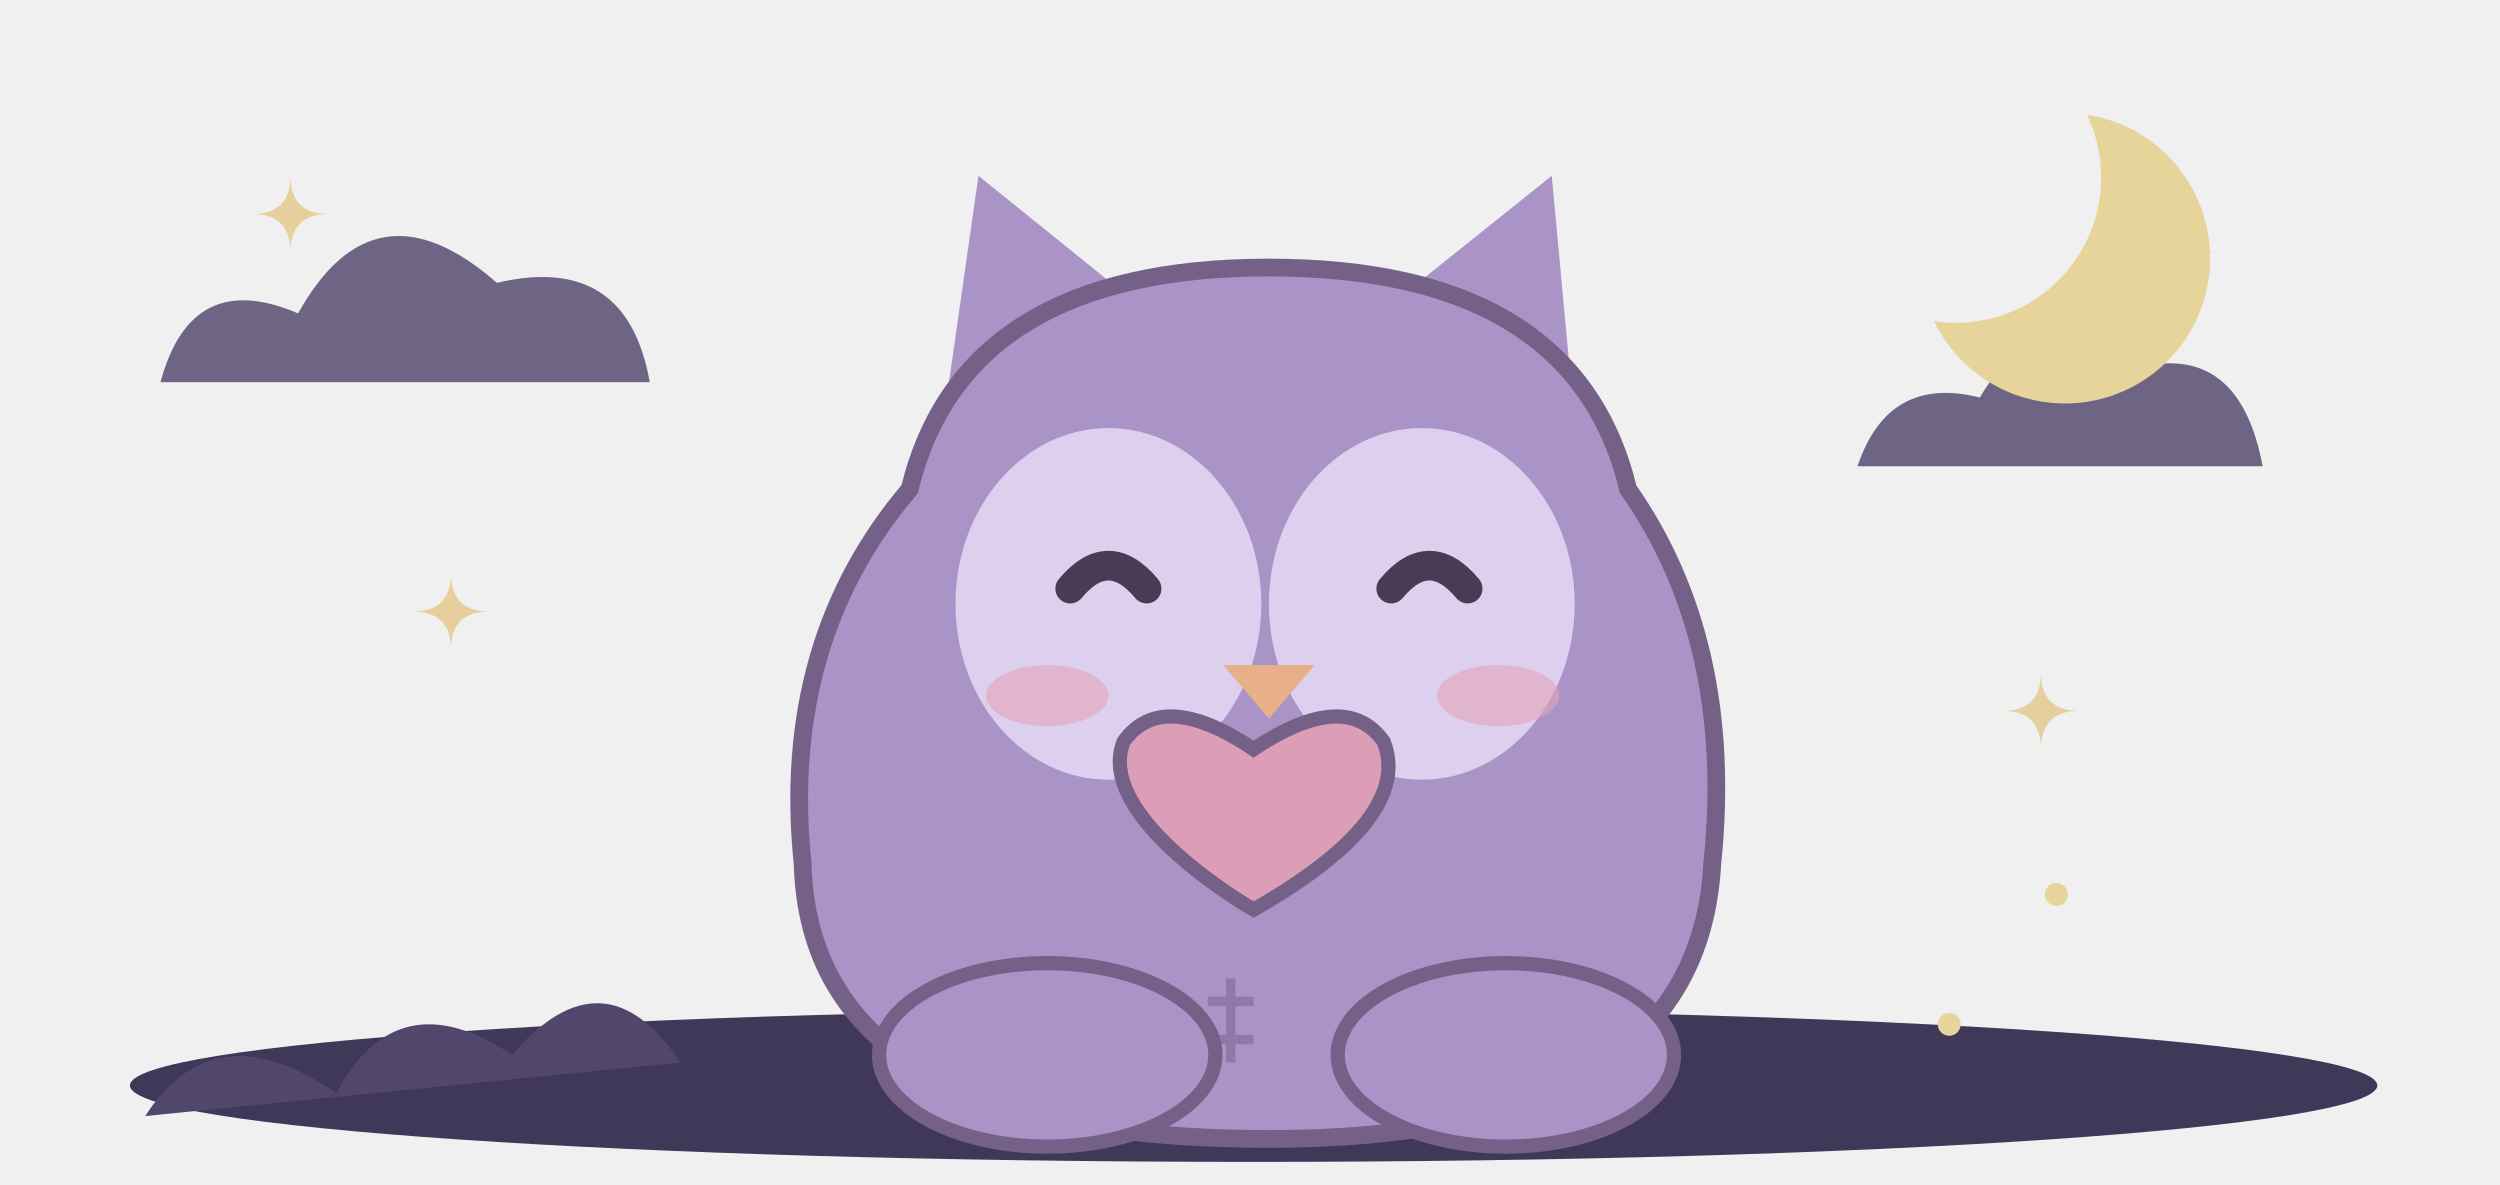
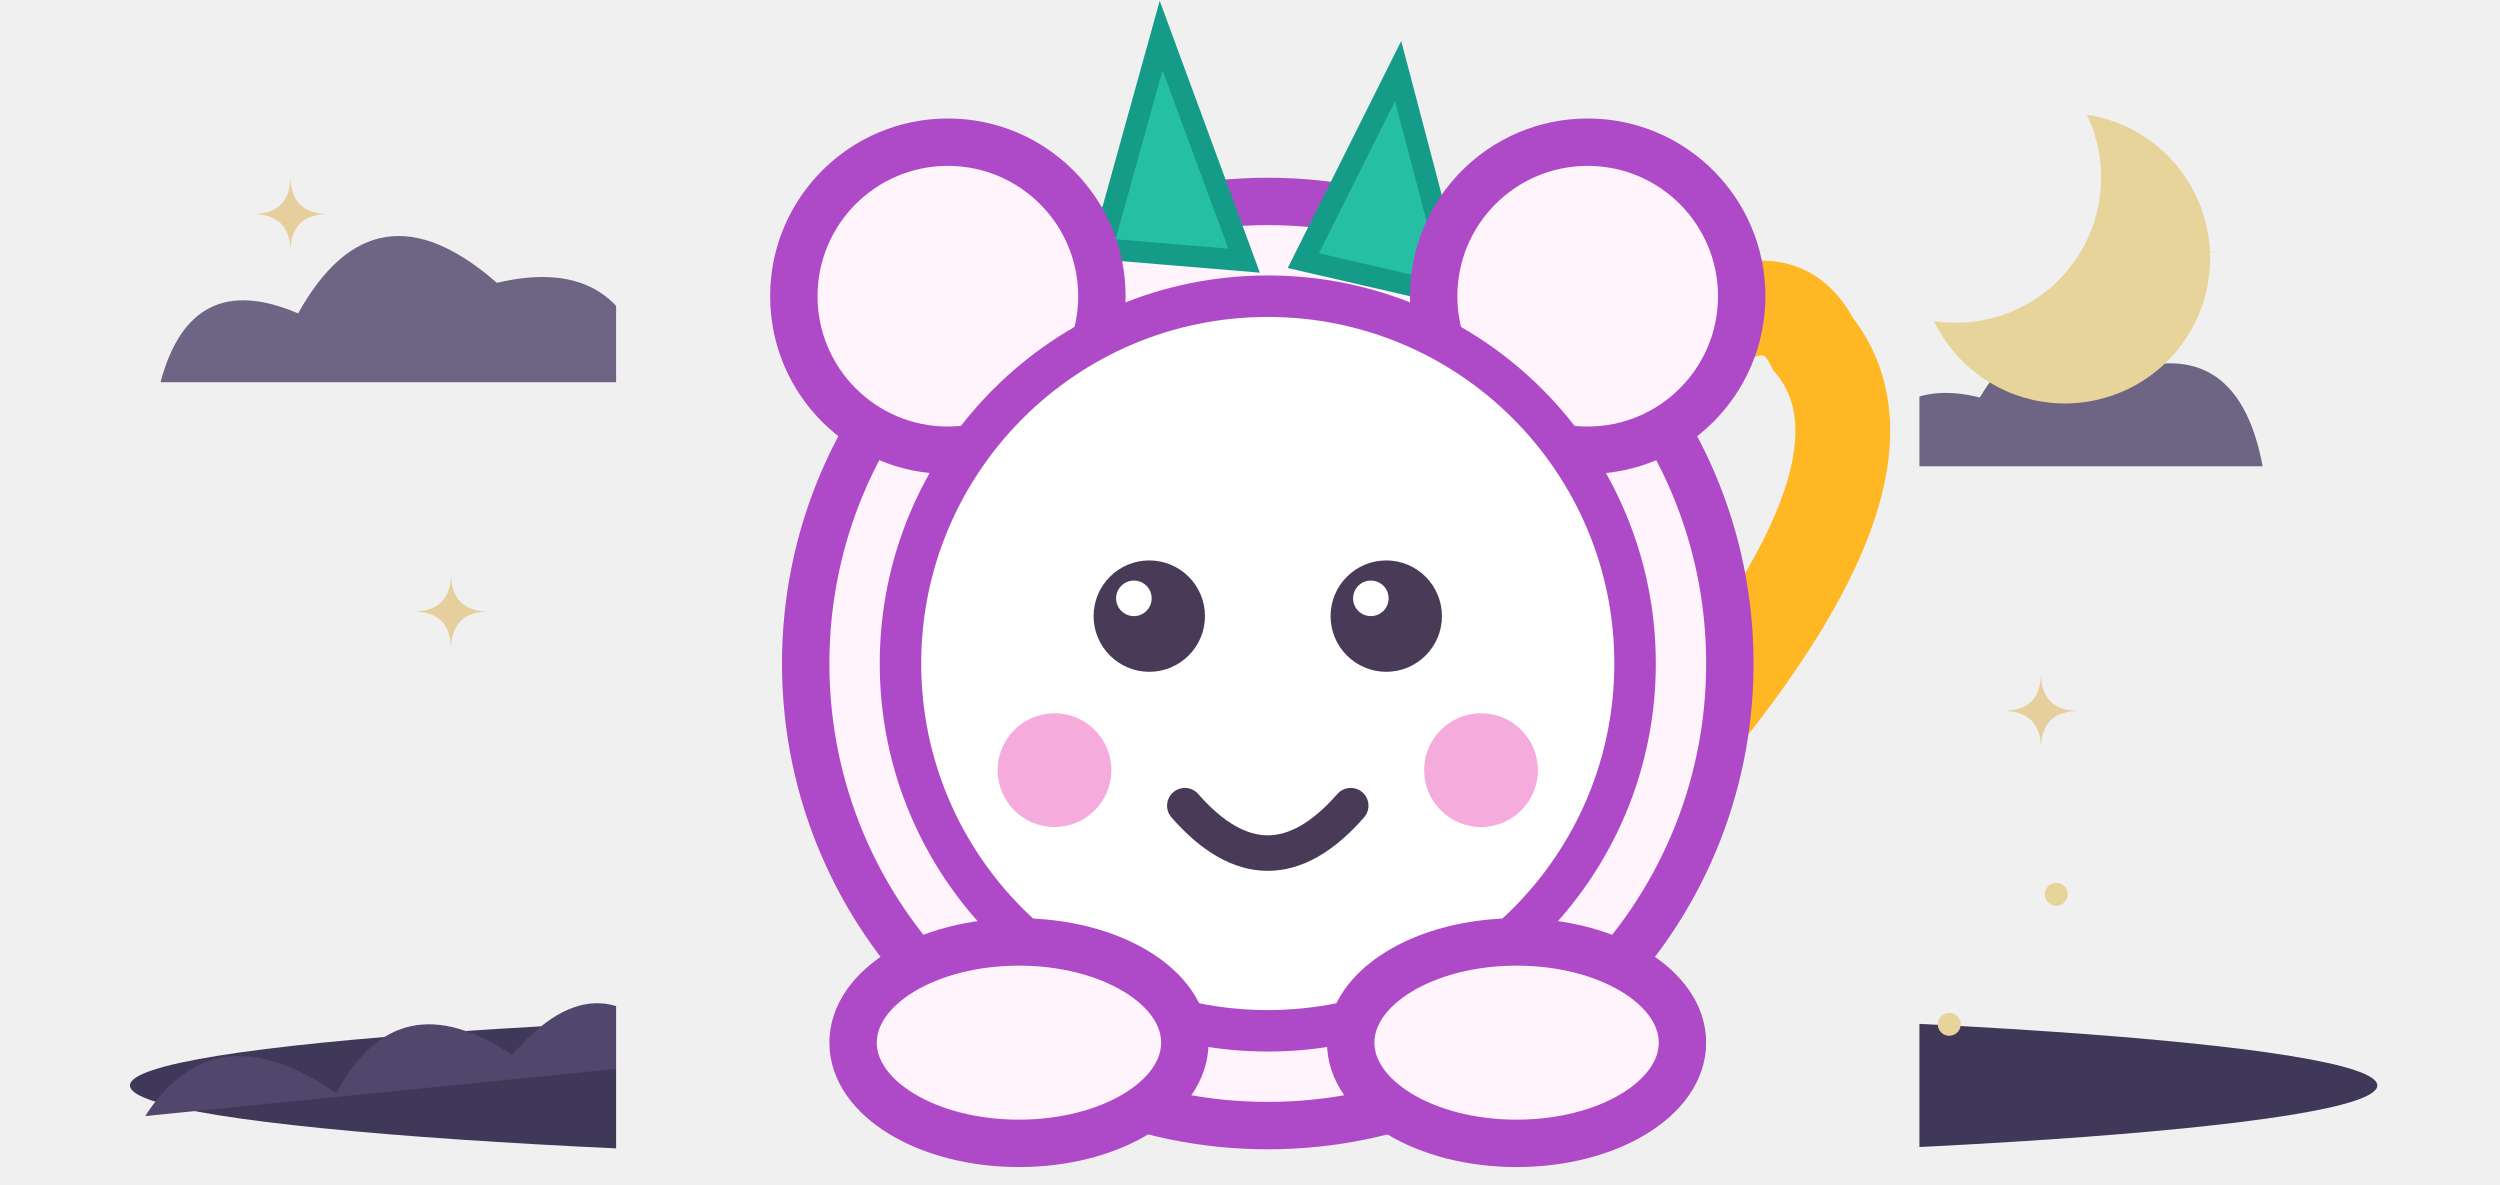
<svg xmlns="http://www.w3.org/2000/svg" width="211" height="100" viewBox="0 0 211 100" fill="none">
-   <path d="M105.806 98.064C158.184 98.064 200.645 95.176 200.645 91.613C200.645 88.05 158.184 85.161 105.806 85.161C53.428 85.161 10.968 88.05 10.968 91.613C10.968 95.176 53.428 98.064 105.806 98.064Z" fill="#3F3858" />
-   <path opacity="0.8" d="M13.548 32.258C15.269 25.806 19.14 23.871 25.161 26.451C29.462 18.709 35.054 17.849 41.935 23.871C49.247 22.15 53.548 24.946 54.839 32.258H13.548ZM156.774 39.354C158.495 34.193 161.935 32.258 167.097 33.548C170.968 27.096 175.484 26.236 180.645 30.967C186.237 29.677 189.677 32.473 190.968 39.354H156.774Z" fill="#4C4268" />
-   <path d="M24.516 14.839C24.516 16.989 23.441 18.065 21.29 18.065C23.441 18.065 24.516 19.14 24.516 21.291C24.516 19.14 25.591 18.065 27.742 18.065C25.591 18.065 24.516 16.989 24.516 14.839Z" fill="#E6CF9C" />
-   <path d="M183.871 18.064C183.871 20.215 182.796 21.29 180.645 21.29C182.796 21.29 183.871 22.366 183.871 24.516C183.871 22.366 184.946 21.29 187.097 21.29C184.946 21.29 183.871 20.215 183.871 18.064Z" fill="#E6CF9C" />
-   <path d="M172.258 56.774C172.258 58.925 171.183 60 169.032 60C171.183 60 172.258 61.075 172.258 63.226C172.258 61.075 173.333 60 175.484 60C173.333 60 172.258 58.925 172.258 56.774Z" fill="#E6CF9C" />
-   <path d="M38.065 48.387C38.065 50.537 36.989 51.612 34.839 51.612C36.989 51.612 38.065 52.688 38.065 54.838C38.065 52.688 39.14 51.612 41.29 51.612C39.14 51.612 38.065 50.537 38.065 48.387Z" fill="#E6CF9C" />
-   <path d="M176.129 9.678C177.094 11.688 177.491 13.924 177.28 16.144C177.068 18.364 176.254 20.484 174.927 22.276C173.6 24.068 171.808 25.464 169.747 26.313C167.685 27.163 165.43 27.434 163.226 27.097C164.14 29.002 165.53 30.638 167.263 31.847C168.995 33.056 171.011 33.797 173.114 33.998C175.217 34.199 177.336 33.852 179.266 32.993C181.196 32.133 182.871 30.789 184.128 29.092C185.386 27.394 186.183 25.4 186.443 23.303C186.703 21.207 186.417 19.079 185.612 17.125C184.807 15.172 183.511 13.46 181.849 12.155C180.188 10.85 178.217 9.997 176.129 9.678Z" fill="#E7D49A" />
-   <path d="M12.258 94.194C16.129 88.172 21.505 87.527 28.387 92.258C31.828 85.806 36.774 84.731 43.226 89.032C48.387 83.011 53.118 83.226 57.419 89.677" fill="#51466C" />
-   <path d="M173.548 76.452C174.083 76.452 174.516 76.019 174.516 75.484C174.516 74.95 174.083 74.517 173.548 74.517C173.014 74.517 172.581 74.95 172.581 75.484C172.581 76.019 173.014 76.452 173.548 76.452Z" fill="#E7D49A" />
-   <path d="M164.516 87.419C165.051 87.419 165.484 86.986 165.484 86.451C165.484 85.917 165.051 85.483 164.516 85.483C163.982 85.483 163.548 85.917 163.548 86.451C163.548 86.986 163.982 87.419 164.516 87.419Z" fill="#E7D49A" />
-   <path d="M78.71 41.936L82.581 14.839L102.581 30.968M111.613 30.323L130.968 14.839L133.548 42.581" fill="#AA93C7" />
-   <path d="M76.774 41.291C79.785 28.818 89.892 22.581 107.097 22.581C124.301 22.581 134.409 28.818 137.419 41.291C143.441 49.893 145.806 60.431 144.516 72.904C143.656 88.388 131.183 96.129 107.097 96.129C81.29 96.129 68.172 88.388 67.742 72.904C66.452 60.431 69.462 49.893 76.774 41.291Z" fill="#AA93C7" stroke="#756087" stroke-width="1.5" />
-   <path d="M88.387 96.774C96.226 96.774 102.581 93.308 102.581 89.032C102.581 84.756 96.226 81.29 88.387 81.29C80.548 81.29 74.194 84.756 74.194 89.032C74.194 93.308 80.548 96.774 88.387 96.774Z" fill="#AA93C7" stroke="#756087" stroke-width="1.2" />
-   <path d="M127.097 96.774C134.936 96.774 141.29 93.308 141.29 89.032C141.29 84.756 134.936 81.29 127.097 81.29C119.258 81.29 112.903 84.756 112.903 89.032C112.903 93.308 119.258 96.774 127.097 96.774Z" fill="#AA93C7" stroke="#756087" stroke-width="1.2" />
-   <path d="M93.548 65.806C100.675 65.806 106.452 59.163 106.452 50.968C106.452 42.772 100.675 36.129 93.548 36.129C86.422 36.129 80.645 42.772 80.645 50.968C80.645 59.163 86.422 65.806 93.548 65.806Z" fill="#DDD0EE" />
-   <path d="M120 65.806C127.126 65.806 132.903 59.163 132.903 50.968C132.903 42.772 127.126 36.129 120 36.129C112.874 36.129 107.097 42.772 107.097 50.968C107.097 59.163 112.874 65.806 120 65.806Z" fill="#DDD0EE" />
-   <path d="M103.226 56.129L107.097 60.645L110.968 56.129H103.226Z" fill="#E7B088" />
-   <path d="M90.323 49.678C92.473 47.097 94.624 47.097 96.774 49.678M117.419 49.678C119.57 47.097 121.72 47.097 123.871 49.678" stroke="#483B54" stroke-width="2.5" stroke-linecap="round" />
-   <path opacity="0.6" d="M88.387 61.29C91.238 61.29 93.548 60.135 93.548 58.71C93.548 57.284 91.238 56.129 88.387 56.129C85.537 56.129 83.226 57.284 83.226 58.71C83.226 60.135 85.537 61.29 88.387 61.29Z" fill="#E2A4B7" />
-   <path opacity="0.6" d="M126.452 61.29C129.302 61.29 131.613 60.135 131.613 58.71C131.613 57.284 129.302 56.129 126.452 56.129C123.601 56.129 121.29 57.284 121.29 58.71C121.29 60.135 123.601 61.29 126.452 61.29Z" fill="#E2A4B7" />
-   <path d="M101.935 61.935C105.376 64.946 108.817 64.946 112.258 61.935" stroke="#756087" stroke-width="1.6" stroke-linecap="round" />
-   <path d="M105.806 76.774C105.806 76.774 92.258 69.032 94.839 62.58C96.989 59.569 100.645 59.785 105.806 63.225C110.968 59.785 114.624 59.569 116.774 62.58C118.495 66.881 114.839 71.612 105.806 76.774Z" fill="#DC9EB7" stroke="#756087" stroke-width="1.2" />
-   <path d="M80.772 75.585C85.616 77.844 90.641 77.319 91.996 74.413C93.352 71.507 90.524 67.319 85.68 65.061C80.836 62.802 75.81 63.327 74.455 66.233C73.1 69.139 75.928 73.327 80.772 75.585Z" fill="#AA93C7" />
-   <path d="M132.777 75.585C137.62 73.327 140.449 69.139 139.093 66.233C137.738 63.327 132.713 62.802 127.869 65.061C123.025 67.319 120.197 71.507 121.552 74.413C122.907 77.319 127.933 77.844 132.777 75.585Z" fill="#AA93C7" />
-   <g opacity="0.5">
-     <path d="M103.871 82.581V89.678V82.581ZM101.935 84.516H105.806H101.935ZM101.935 87.742H105.806H101.935Z" fill="black" />
-     <path d="M103.871 82.581V89.678M101.935 84.516H105.806M101.935 87.742H105.806" stroke="#756087" stroke-width="0.8" />
+   <defs>
+     <mask id="pl-cozy-clear">
+       <rect width="211" height="100" fill="white" />
+       <rect x="52" y="0" width="110" height="100" fill="black" />
+     </mask>
+   </defs>
+   <g mask="url(#pl-cozy-clear)">
+     <path d="M105.806 98.064C158.184 98.064 200.645 95.176 200.645 91.613C200.645 88.05 158.184 85.161 105.806 85.161C53.428 85.161 10.968 88.05 10.968 91.613C10.968 95.176 53.428 98.064 105.806 98.064Z" fill="#3F3858" />
+     <path opacity="0.8" d="M13.548 32.258C15.269 25.806 19.14 23.871 25.161 26.451C29.462 18.709 35.054 17.849 41.935 23.871C49.247 22.15 53.548 24.946 54.839 32.258H13.548ZM156.774 39.354C158.495 34.193 161.935 32.258 167.097 33.548C170.968 27.096 175.484 26.236 180.645 30.967C186.237 29.677 189.677 32.473 190.968 39.354H156.774Z" fill="#4C4268" />
+     <path d="M24.516 14.839C24.516 16.989 23.441 18.065 21.29 18.065C23.441 18.065 24.516 19.14 24.516 21.291C24.516 19.14 25.591 18.065 27.742 18.065C25.591 18.065 24.516 16.989 24.516 14.839Z" fill="#E6CF9C" />
+     <path d="M183.871 18.064C183.871 20.215 182.796 21.29 180.645 21.29C182.796 21.29 183.871 22.366 183.871 24.516C183.871 22.366 184.946 21.29 187.097 21.29C184.946 21.29 183.871 20.215 183.871 18.064Z" fill="#E6CF9C" />
+     <path d="M172.258 56.774C172.258 58.925 171.183 60 169.032 60C171.183 60 172.258 61.075 172.258 63.226C172.258 61.075 173.333 60 175.484 60C173.333 60 172.258 58.925 172.258 56.774Z" fill="#E6CF9C" />
+     <path d="M38.065 48.387C38.065 50.537 36.989 51.612 34.839 51.612C36.989 51.612 38.065 52.688 38.065 54.838C38.065 52.688 39.14 51.612 41.29 51.612C39.14 51.612 38.065 50.537 38.065 48.387Z" fill="#E6CF9C" />
+     <path d="M176.129 9.678C177.094 11.688 177.491 13.924 177.28 16.144C177.068 18.364 176.254 20.484 174.927 22.276C173.6 24.068 171.808 25.464 169.747 26.313C167.685 27.163 165.43 27.434 163.226 27.097C164.14 29.002 165.53 30.638 167.263 31.847C168.995 33.056 171.011 33.797 173.114 33.998C175.217 34.199 177.336 33.852 179.266 32.993C181.196 32.133 182.871 30.789 184.128 29.092C185.386 27.394 186.183 25.4 186.443 23.303C186.703 21.207 186.417 19.079 185.612 17.125C184.807 15.172 183.511 13.46 181.849 12.155C180.188 10.85 178.217 9.997 176.129 9.678Z" fill="#E7D49A" />
+     <path d="M12.258 94.194C16.129 88.172 21.505 87.527 28.387 92.258C31.828 85.806 36.774 84.731 43.226 89.032C48.387 83.011 53.118 83.226 57.419 89.677" fill="#51466C" />
+     <path d="M173.548 76.452C174.083 76.452 174.516 76.019 174.516 75.484C174.516 74.95 174.083 74.517 173.548 74.517C173.014 74.517 172.581 74.95 172.581 75.484C172.581 76.019 173.014 76.452 173.548 76.452Z" fill="#E7D49A" />
+     <path d="M164.516 87.419C165.051 87.419 165.484 86.986 165.484 86.451C165.484 85.917 165.051 85.483 164.516 85.483C163.982 85.483 163.548 85.917 163.548 86.451C163.548 86.986 163.982 87.419 164.516 87.419Z" fill="#E7D49A" />
+     <path d="M78.71 41.936L82.581 14.839L102.581 30.968M111.613 30.323L130.968 14.839L133.548 42.581" fill="#AA93C7" />
+     <path d="M76.774 41.291C79.785 28.818 89.892 22.581 107.097 22.581C124.301 22.581 134.409 28.818 137.419 41.291C143.441 49.893 145.806 60.431 144.516 72.904C143.656 88.388 131.183 96.129 107.097 96.129C81.29 96.129 68.172 88.388 67.742 72.904C66.452 60.431 69.462 49.893 76.774 41.291Z" fill="#AA93C7" stroke="#756087" stroke-width="1.5" />
+     <path d="M88.387 96.774C96.226 96.774 102.581 93.308 102.581 89.032C102.581 84.756 96.226 81.29 88.387 81.29C80.548 81.29 74.194 84.756 74.194 89.032C74.194 93.308 80.548 96.774 88.387 96.774Z" fill="#AA93C7" stroke="#756087" stroke-width="1.2" />
+     <path d="M127.097 96.774C134.936 96.774 141.29 93.308 141.29 89.032C141.29 84.756 134.936 81.29 127.097 81.29C119.258 81.29 112.903 84.756 112.903 89.032C112.903 93.308 119.258 96.774 127.097 96.774Z" fill="#AA93C7" stroke="#756087" stroke-width="1.2" />
+     <path d="M93.548 65.806C100.675 65.806 106.452 59.163 106.452 50.968C106.452 42.772 100.675 36.129 93.548 36.129C86.422 36.129 80.645 42.772 80.645 50.968C80.645 59.163 86.422 65.806 93.548 65.806Z" fill="#DDD0EE" />
+     <path d="M120 65.806C127.126 65.806 132.903 59.163 132.903 50.968C132.903 42.772 127.126 36.129 120 36.129C112.874 36.129 107.097 42.772 107.097 50.968C107.097 59.163 112.874 65.806 120 65.806Z" fill="#DDD0EE" />
+     <path d="M103.226 56.129L107.097 60.645L110.968 56.129H103.226Z" fill="#E7B088" />
+     <path d="M90.323 49.678C92.473 47.097 94.624 47.097 96.774 49.678M117.419 49.678C119.57 47.097 121.72 47.097 123.871 49.678" stroke="#483B54" stroke-width="2.5" stroke-linecap="round" />
+     <path opacity="0.6" d="M88.387 61.29C91.238 61.29 93.548 60.135 93.548 58.71C93.548 57.284 91.238 56.129 88.387 56.129C85.537 56.129 83.226 57.284 83.226 58.71C83.226 60.135 85.537 61.29 88.387 61.29Z" fill="#E2A4B7" />
+     <path opacity="0.6" d="M126.452 61.29C129.302 61.29 131.613 60.135 131.613 58.71C131.613 57.284 129.302 56.129 126.452 56.129C123.601 56.129 121.29 57.284 121.29 58.71C121.29 60.135 123.601 61.29 126.452 61.29Z" fill="#E2A4B7" />
+     <path d="M101.935 61.935C105.376 64.946 108.817 64.946 112.258 61.935" stroke="#756087" stroke-width="1.6" stroke-linecap="round" />
+     <path d="M105.806 76.774C105.806 76.774 92.258 69.032 94.839 62.58C96.989 59.569 100.645 59.785 105.806 63.225C110.968 59.785 114.624 59.569 116.774 62.58C118.495 66.881 114.839 71.612 105.806 76.774Z" fill="#DC9EB7" stroke="#756087" stroke-width="1.2" />
+     <path d="M80.772 75.585C85.616 77.844 90.641 77.319 91.996 74.413C93.352 71.507 90.524 67.319 85.68 65.061C80.836 62.802 75.81 63.327 74.455 66.233C73.1 69.139 75.928 73.327 80.772 75.585Z" fill="#AA93C7" />
+     <path d="M132.777 75.585C137.62 73.327 140.449 69.139 139.093 66.233C137.738 63.327 132.713 62.802 127.869 65.061C123.025 67.319 120.197 71.507 121.552 74.413C122.907 77.319 127.933 77.844 132.777 75.585Z" fill="#AA93C7" />
+     <g opacity="0.5">
+       <path d="M103.871 82.581V89.678V82.581ZM101.935 84.516H105.806H101.935ZM101.935 87.742H105.806H101.935Z" fill="black" />
+       <path d="M103.871 82.581V89.678M101.935 84.516H105.806M101.935 87.742H105.806" stroke="#756087" stroke-width="0.8" />
+     </g>
+   </g>
+   <g transform="translate(57 0) scale(1)">
+     <g data-cozy-mascot="true">
+       <path d="M82 66Q105 40 96 29Q93 23 85 29" fill="none" stroke="#FFB724" stroke-width="8" stroke-linecap="round" />
+       <circle cx="50" cy="56" r="39" fill="#FFF4FC" stroke="#AE49C7" stroke-width="4" />
+       <path d="M36 21L41 3L48 22Z M53 22L61 6L66 25Z" fill="#24BFA5" stroke="#159C89" stroke-width="1.8" />
+       <circle cx="23" cy="25" r="13" fill="#FFF4FC" stroke="#AE49C7" stroke-width="4" />
+       <circle cx="77" cy="25" r="13" fill="#FFF4FC" stroke="#AE49C7" stroke-width="4" />
+       <circle cx="50" cy="56" r="31" fill="#FFFFFF" stroke="#AE49C7" stroke-width="3.5" />
+       <circle cx="40" cy="52" r="4.7" fill="#493B58" />
+       <circle cx="60" cy="52" r="4.7" fill="#493B58" />
+       <circle cx="38.7" cy="50.5" r="1.5" fill="white" />
+       <circle cx="58.7" cy="50.5" r="1.5" fill="white" />
+       <circle cx="32" cy="65" r="4.8" fill="#F5ABDB" />
+       <circle cx="68" cy="65" r="4.8" fill="#F5ABDB" />
+       <path d="M43 68Q50 76 57 68" stroke="#493B58" stroke-width="3" fill="none" stroke-linecap="round" />
+       <ellipse cx="29" cy="88" rx="14" ry="8.5" fill="#FFF4FC" stroke="#AE49C7" stroke-width="4" />
+       <ellipse cx="71" cy="88" rx="14" ry="8.5" fill="#FFF4FC" stroke="#AE49C7" stroke-width="4" />
+     </g>
  </g>
</svg>
